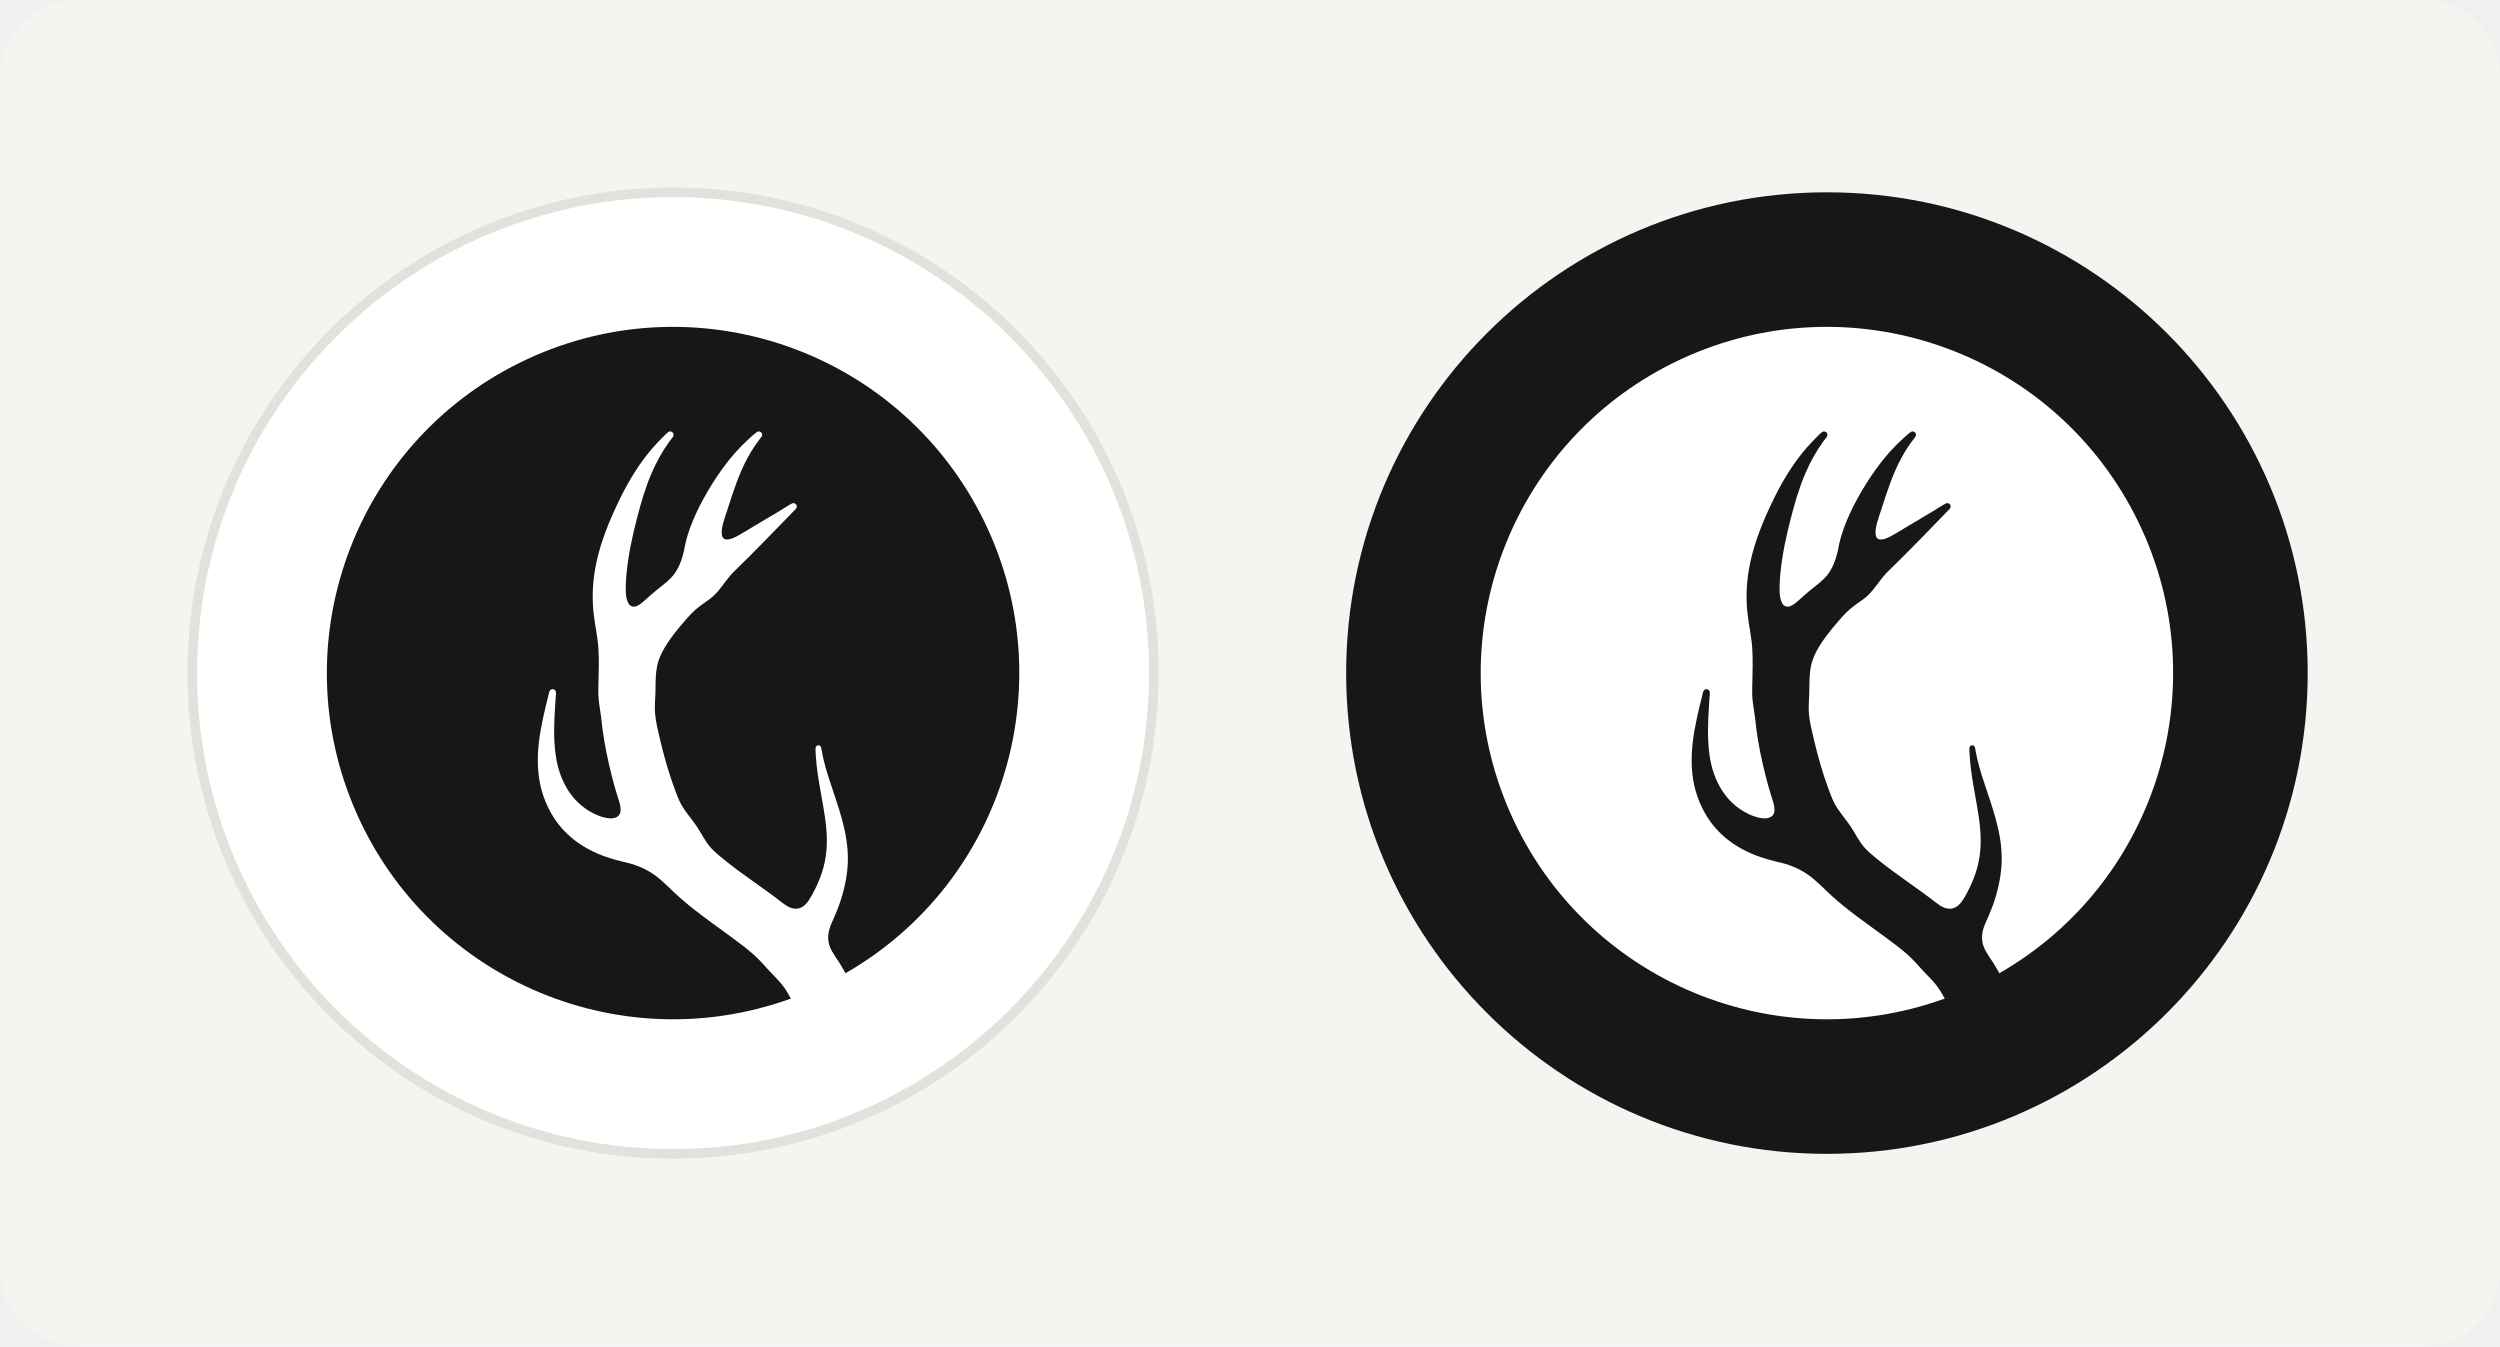
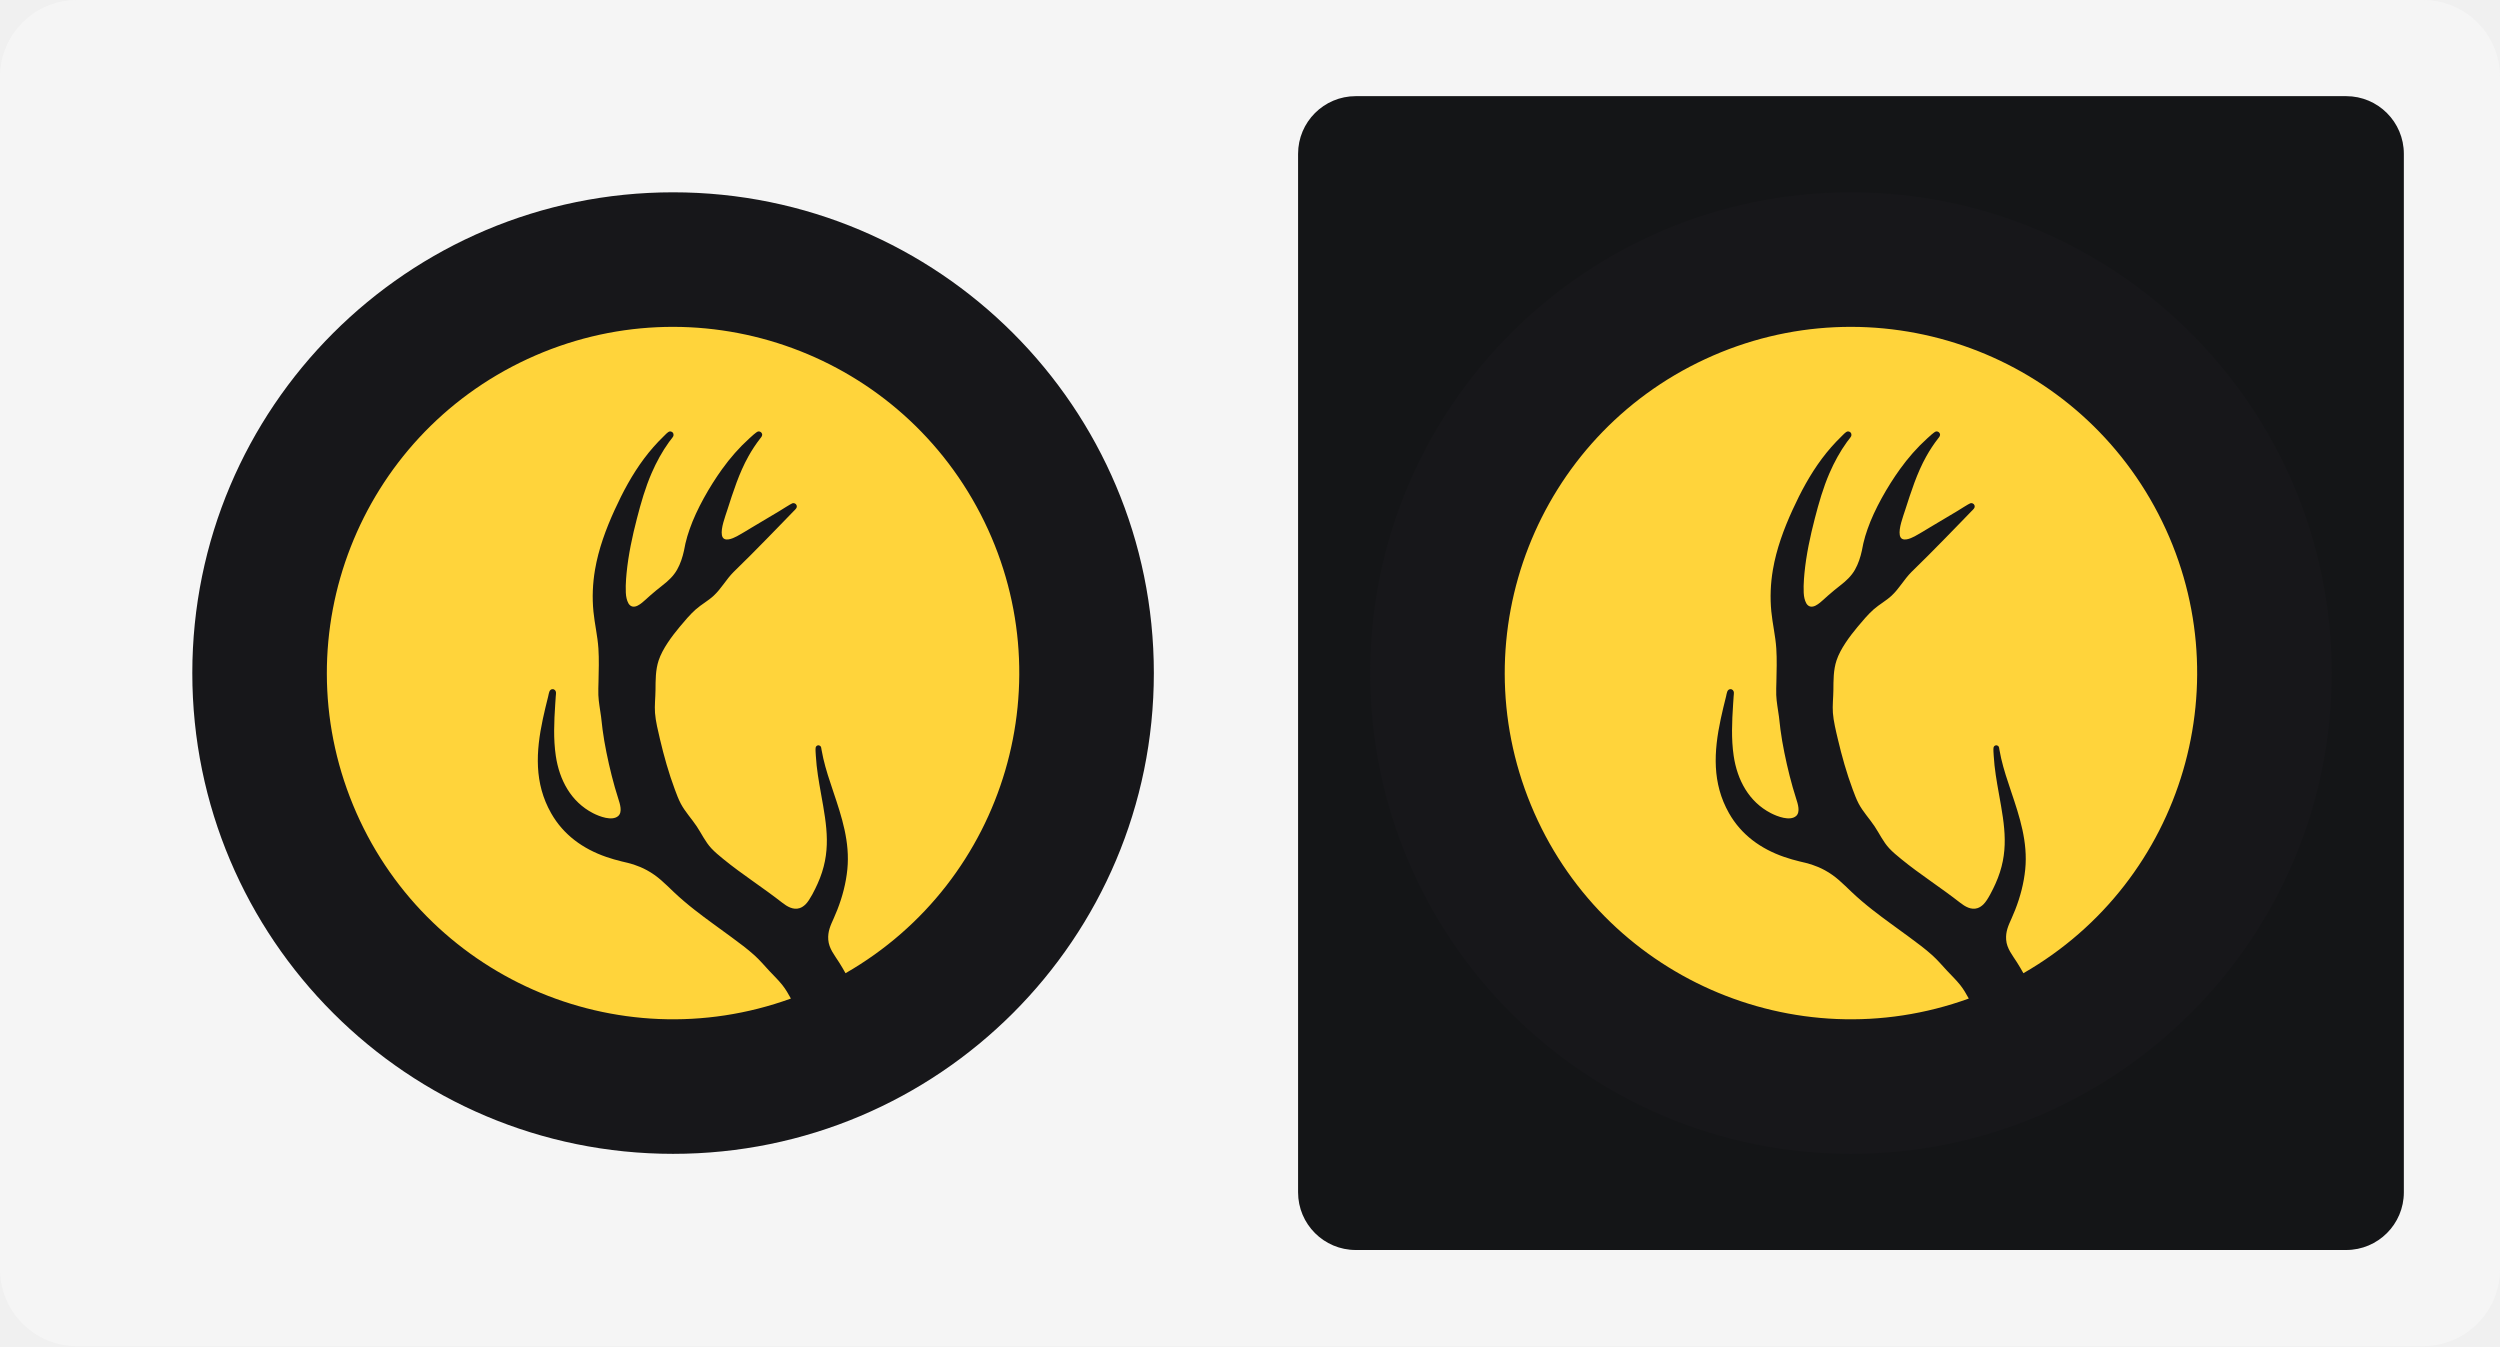
<svg xmlns="http://www.w3.org/2000/svg" viewBox="0 0 520 280" width="520" height="280">
-   <rect width="520" height="280" rx="16" fill="#F4F4F1" />
-   <circle cx="140" cy="140" r="100" fill="#FFFFFF" stroke="#E2E2DD" stroke-width="2" />
-   <path transform="translate(68 68) scale(0.28125) translate(0 0)" fill="#17171A" d="M383.53 477.97C382.03 475.26 380.46 472.59 378.8 469.97C375.45 464.69 371.24 459.71 370.77 453.19C370.33 447.07 372.41 442.7 374.84 437.3C375.75 435.27 376.62 433.21 377.44 431.12C381.22 421.5 383.87 411.42 384.89 401.11C386.87 380.94 380.84 362.53 374.5 343.73C371.75 335.58 368.99 327.41 367.06 319.01C366.59 316.97 366.17 314.91 365.82 312.84C365.64 311.82 365.66 310.34 364.6 309.75C364.04 309.44 363.47 309.28 362.84 309.52C362.08 309.8 361.65 310.3 361.45 311.07C361.18 312.07 361.51 316 361.58 317.25C362.12 326.75 363.78 336.14 365.46 345.5C369.78 369.61 373.38 388.54 362.84 411.88C360.97 416.01 357.16 423.93 354.01 427C352.74 428.24 351.3 429.28 349.6 429.84C344.87 431.38 340.34 428.64 336.75 425.83C329.71 420.34 322.44 415.17 315.17 410C307.69 404.67 300.2 399.32 293.1 393.49C290.06 391 286.95 388.46 284.27 385.57C279.82 380.78 277.07 374.73 273.47 369.33C269.68 363.66 264.91 358.6 261.7 352.56C259.92 349.19 258.59 345.53 257.26 341.97C252.76 329.9 249.26 317.42 246.31 304.89C244.91 298.95 243.07 291.48 242.64 285.47C242.24 279.89 242.94 274.28 243 268.7C243.08 261.25 242.96 253.79 245.33 246.63C248.16 238.07 255.07 228.82 260.82 221.91C264.4 217.61 268.62 212.58 272.8 208.89C276.97 205.21 281.95 202.57 286.04 198.77C291.66 193.56 295.28 186.71 300.69 181.3C304.9 177.09 309.2 172.97 313.4 168.75C321.42 160.71 329.34 152.57 337.24 144.42C339.89 141.69 342.53 138.95 345.18 136.22C346.34 135.03 348.06 133.78 347.34 131.87C346.89 130.69 345.49 130.04 344.3 130.41C343.2 130.75 336.17 135.26 334.59 136.21C327.84 140.27 321.06 144.28 314.29 148.3C310.61 150.48 306.99 152.81 303.22 154.82C300.05 156.51 293.12 159.66 292.1 153.94C291.2 148.88 294.5 140.39 296.1 135.4C300.45 121.88 304.78 108.13 311.74 95.68C314.32 91.05 317.21 86.65 320.47 82.47C321.3 81.4 322.28 80.39 321.74 78.9C321.71 78.82 321.36 78.19 321.16 78.02C320.44 77.44 319.63 77.09 318.7 77.39C317.36 77.82 313.62 81.34 312.41 82.44C304.85 89.28 298.16 96.95 292.22 105.22C283.08 117.94 273.41 134.76 268.27 149.52C267.06 152.99 265.95 156.53 265.14 160.12C264.74 161.87 264.46 163.66 264.08 165.41C263 170.32 261.45 175.15 258.97 179.54C256.32 184.21 252.53 187.76 248.32 191.01C245.04 193.56 241.83 196.21 238.7 198.96C236.82 200.62 235.04 202.39 233.07 203.95C231.2 205.43 228.54 207.33 226.01 206.8C223.22 206.22 222.21 203.13 221.6 200.72C220.47 196.23 221.13 186.97 221.6 182.19C222.93 168.44 225.83 154.93 229.29 141.58C232.23 130.21 235.47 118.83 240.16 108.04C243.67 99.96 247.88 92.24 253.03 85.08C253.65 84.22 256 81.43 256.22 80.67C256.54 79.57 256.25 78.21 255.14 77.63C254.56 77.34 254.02 77.19 253.38 77.34C252.06 77.64 249.97 80 248.96 80.98C243.71 86.07 238.88 91.58 234.5 97.44C225.74 109.16 218.83 122.1 212.77 135.38C206.33 149.49 200.89 164.2 198.27 179.54C196.53 189.75 196.1 200.12 197.1 210.44C197.99 219.61 200.18 228.59 200.78 237.8C201.31 246.03 201.02 254.29 200.85 262.52C200.78 265.75 200.62 269 200.74 272.23C200.95 277.58 202.04 282.82 202.73 288.12C203.16 291.35 203.43 294.6 203.86 297.83C204.6 303.45 205.58 309.04 206.7 314.6C209.05 326.21 211.9 337.75 215.52 349.03C216.63 352.51 218.77 358.78 215.42 361.71C210.89 365.67 201.49 362.03 196.81 359.62C180.42 351.17 171.9 334.99 169.27 317.25C167.41 304.7 168.01 291.9 168.83 279.29C168.96 277.23 169.1 275.17 169.24 273.11C169.3 272.25 169.46 271.32 169.42 270.46C169.36 269.07 168.35 267.86 166.87 267.89C164.29 267.96 164.13 271.25 163.67 273.11C162.28 278.69 160.89 284.26 159.7 289.88C154.53 314.09 153.2 337.37 165.81 359.62C174.91 375.67 189.37 386.01 206.59 391.97C210.36 393.27 214.19 394.37 218.07 395.31C221.02 396.02 224 396.64 226.89 397.6C230.25 398.72 233.49 400.08 236.6 401.77C244.81 406.21 249.87 411.62 256.48 417.88C261.4 422.55 266.59 426.94 271.93 431.12C280.88 438.15 290.2 444.66 299.35 451.43C305.06 455.65 310.85 459.91 316.13 464.67C320.07 468.22 323.48 472.27 327.08 476.15C330.35 479.65 333.85 482.98 336.83 486.74C339.27 489.82 341.27 493.26 343.14 496.71A256 256 0 1 1 383.53 477.97Z" />
-   <circle cx="380" cy="140" r="100" fill="#17171A" />
-   <path transform="translate(308 68) scale(0.28125) translate(0 0)" fill="#FFFFFF" d="M383.53 477.97C382.03 475.26 380.46 472.59 378.8 469.97C375.45 464.69 371.24 459.71 370.77 453.19C370.33 447.07 372.41 442.7 374.84 437.3C375.75 435.27 376.62 433.21 377.44 431.12C381.22 421.5 383.87 411.42 384.89 401.11C386.87 380.94 380.84 362.53 374.5 343.73C371.75 335.58 368.99 327.41 367.06 319.01C366.59 316.97 366.17 314.91 365.82 312.84C365.64 311.82 365.66 310.34 364.6 309.75C364.04 309.44 363.47 309.28 362.84 309.52C362.08 309.8 361.65 310.3 361.45 311.07C361.18 312.07 361.51 316 361.58 317.25C362.12 326.75 363.78 336.14 365.46 345.5C369.78 369.61 373.38 388.54 362.84 411.88C360.97 416.01 357.16 423.93 354.01 427C352.74 428.24 351.3 429.28 349.6 429.84C344.87 431.38 340.34 428.64 336.75 425.83C329.71 420.34 322.44 415.17 315.17 410C307.69 404.67 300.2 399.32 293.1 393.49C290.06 391 286.95 388.46 284.27 385.57C279.82 380.78 277.07 374.73 273.47 369.33C269.68 363.66 264.91 358.6 261.7 352.56C259.92 349.19 258.59 345.53 257.26 341.97C252.76 329.9 249.26 317.42 246.31 304.89C244.91 298.95 243.07 291.48 242.64 285.47C242.24 279.89 242.94 274.28 243 268.7C243.08 261.25 242.96 253.79 245.33 246.63C248.16 238.07 255.07 228.82 260.82 221.91C264.4 217.61 268.62 212.58 272.8 208.89C276.97 205.21 281.95 202.57 286.04 198.77C291.66 193.56 295.28 186.71 300.69 181.3C304.9 177.09 309.2 172.97 313.4 168.75C321.42 160.71 329.34 152.57 337.24 144.42C339.89 141.69 342.53 138.95 345.18 136.22C346.34 135.03 348.06 133.78 347.34 131.87C346.89 130.69 345.49 130.04 344.3 130.41C343.2 130.75 336.17 135.26 334.59 136.21C327.84 140.27 321.06 144.28 314.29 148.3C310.61 150.48 306.99 152.81 303.22 154.82C300.05 156.51 293.12 159.66 292.1 153.94C291.2 148.88 294.5 140.39 296.1 135.4C300.45 121.88 304.78 108.13 311.74 95.68C314.32 91.05 317.21 86.65 320.47 82.47C321.3 81.4 322.28 80.39 321.74 78.9C321.71 78.82 321.36 78.19 321.16 78.02C320.44 77.44 319.63 77.09 318.7 77.39C317.36 77.82 313.62 81.34 312.41 82.44C304.85 89.28 298.16 96.95 292.22 105.22C283.08 117.94 273.41 134.76 268.27 149.52C267.06 152.99 265.95 156.53 265.14 160.12C264.74 161.87 264.46 163.66 264.08 165.41C263 170.32 261.45 175.15 258.97 179.54C256.32 184.21 252.53 187.76 248.32 191.01C245.04 193.56 241.83 196.21 238.7 198.96C236.82 200.62 235.04 202.39 233.07 203.95C231.2 205.43 228.54 207.33 226.01 206.8C223.22 206.22 222.21 203.13 221.6 200.72C220.47 196.23 221.13 186.97 221.6 182.19C222.93 168.44 225.83 154.93 229.29 141.58C232.23 130.21 235.47 118.83 240.16 108.04C243.67 99.96 247.88 92.24 253.03 85.08C253.65 84.22 256 81.43 256.22 80.67C256.54 79.57 256.25 78.21 255.14 77.63C254.56 77.34 254.02 77.19 253.38 77.34C252.06 77.64 249.97 80 248.96 80.98C243.71 86.07 238.88 91.58 234.5 97.44C225.74 109.16 218.83 122.1 212.77 135.38C206.33 149.49 200.89 164.2 198.27 179.54C196.53 189.75 196.1 200.12 197.1 210.44C197.99 219.61 200.18 228.59 200.78 237.8C201.31 246.03 201.02 254.29 200.85 262.52C200.78 265.75 200.62 269 200.74 272.23C200.95 277.58 202.04 282.82 202.73 288.12C203.16 291.35 203.43 294.6 203.86 297.83C204.6 303.45 205.58 309.04 206.7 314.6C209.05 326.21 211.9 337.75 215.52 349.03C216.63 352.51 218.77 358.78 215.42 361.71C210.89 365.67 201.49 362.03 196.81 359.62C180.42 351.17 171.9 334.99 169.27 317.25C167.41 304.7 168.01 291.9 168.83 279.29C168.96 277.23 169.1 275.17 169.24 273.11C169.3 272.25 169.46 271.32 169.42 270.46C169.36 269.07 168.35 267.86 166.87 267.89C164.29 267.96 164.13 271.25 163.67 273.11C162.28 278.69 160.89 284.26 159.7 289.88C154.53 314.09 153.2 337.37 165.81 359.62C174.91 375.67 189.37 386.01 206.59 391.97C210.36 393.27 214.19 394.37 218.07 395.31C221.02 396.02 224 396.64 226.89 397.6C230.25 398.72 233.49 400.08 236.6 401.77C244.81 406.21 249.87 411.62 256.48 417.88C261.4 422.55 266.59 426.94 271.93 431.12C280.88 438.15 290.2 444.66 299.35 451.43C305.06 455.65 310.85 459.91 316.13 464.67C320.07 468.22 323.48 472.27 327.08 476.15C330.35 479.65 333.85 482.98 336.83 486.74C339.27 489.82 341.27 493.26 343.14 496.71A256 256 0 1 1 383.53 477.97Z" />
+   <rect width="520" height="280" rx="16" fill="#F5F5F5" />
+   <circle cx="140" cy="140" r="100" fill="#17171A" />
+   <g transform="translate(68 68) scale(0.28125) translate(0 0)">
+     <circle cx="256" cy="256" r="255" fill="#17171A" />
+     <path fill="#FFD43B" d="M383.53 477.97C382.03 475.26 380.46 472.59 378.8 469.97C375.45 464.69 371.24 459.71 370.77 453.19C370.33 447.07 372.41 442.7 374.84 437.3C375.75 435.27 376.62 433.21 377.44 431.12C381.22 421.5 383.87 411.42 384.89 401.11C386.87 380.94 380.84 362.53 374.5 343.73C371.75 335.58 368.99 327.41 367.06 319.01C366.59 316.97 366.17 314.91 365.82 312.84C365.64 311.82 365.66 310.34 364.6 309.75C364.04 309.44 363.47 309.28 362.84 309.52C362.08 309.8 361.65 310.3 361.45 311.07C361.18 312.07 361.51 316 361.58 317.25C362.12 326.75 363.78 336.14 365.46 345.5C369.78 369.61 373.38 388.54 362.84 411.88C360.97 416.01 357.16 423.93 354.01 427C352.74 428.24 351.3 429.28 349.6 429.84C344.87 431.38 340.34 428.64 336.75 425.83C329.71 420.34 322.44 415.17 315.17 410C307.69 404.67 300.2 399.32 293.1 393.49C290.06 391 286.95 388.46 284.27 385.57C279.82 380.78 277.07 374.73 273.47 369.33C269.68 363.66 264.91 358.6 261.7 352.56C259.92 349.19 258.59 345.53 257.26 341.97C252.76 329.9 249.26 317.42 246.31 304.89C244.91 298.95 243.07 291.48 242.64 285.47C242.24 279.89 242.94 274.28 243 268.7C243.08 261.25 242.96 253.79 245.33 246.63C248.16 238.07 255.07 228.82 260.82 221.91C264.4 217.61 268.62 212.58 272.8 208.89C276.97 205.21 281.95 202.57 286.04 198.77C291.66 193.56 295.28 186.71 300.69 181.3C304.9 177.09 309.2 172.97 313.4 168.75C321.42 160.71 329.34 152.57 337.24 144.42C339.89 141.69 342.53 138.95 345.18 136.22C346.34 135.03 348.06 133.78 347.34 131.87C346.89 130.69 345.49 130.04 344.3 130.41C343.2 130.75 336.17 135.26 334.59 136.21C327.84 140.27 321.06 144.28 314.29 148.3C310.61 150.48 306.99 152.81 303.22 154.82C300.05 156.51 293.12 159.66 292.1 153.94C291.2 148.88 294.5 140.39 296.1 135.4C300.45 121.88 304.78 108.13 311.74 95.68C314.32 91.05 317.21 86.65 320.47 82.47C321.3 81.4 322.28 80.39 321.74 78.9C321.71 78.82 321.36 78.19 321.16 78.02C320.44 77.44 319.63 77.09 318.7 77.39C317.36 77.82 313.62 81.34 312.41 82.44C304.85 89.28 298.16 96.95 292.22 105.22C283.08 117.94 273.41 134.76 268.27 149.52C267.06 152.99 265.95 156.53 265.14 160.12C264.74 161.87 264.46 163.66 264.08 165.41C263 170.32 261.45 175.15 258.97 179.54C256.32 184.21 252.53 187.76 248.32 191.01C245.04 193.56 241.83 196.21 238.7 198.96C236.82 200.62 235.04 202.39 233.07 203.95C231.2 205.43 228.54 207.33 226.01 206.8C223.22 206.22 222.21 203.13 221.6 200.72C220.47 196.23 221.13 186.97 221.6 182.19C222.93 168.44 225.83 154.93 229.29 141.58C232.23 130.21 235.47 118.83 240.16 108.04C243.67 99.96 247.88 92.24 253.03 85.08C253.65 84.22 256 81.43 256.22 80.67C256.54 79.57 256.25 78.21 255.14 77.63C254.56 77.34 254.02 77.19 253.38 77.34C252.06 77.64 249.97 80 248.96 80.98C243.71 86.07 238.88 91.58 234.5 97.44C225.74 109.16 218.83 122.1 212.77 135.38C206.33 149.49 200.89 164.2 198.27 179.54C196.53 189.75 196.1 200.12 197.1 210.44C197.99 219.61 200.18 228.59 200.78 237.8C201.31 246.03 201.02 254.29 200.85 262.52C200.78 265.75 200.62 269 200.74 272.23C200.95 277.58 202.04 282.82 202.73 288.12C203.16 291.35 203.43 294.6 203.86 297.83C204.6 303.45 205.58 309.04 206.7 314.6C209.05 326.21 211.9 337.75 215.52 349.03C216.63 352.51 218.77 358.78 215.42 361.71C210.89 365.67 201.49 362.03 196.81 359.62C180.42 351.17 171.9 334.99 169.27 317.25C167.41 304.7 168.01 291.9 168.83 279.29C168.96 277.23 169.1 275.17 169.24 273.11C169.3 272.25 169.46 271.32 169.42 270.46C169.36 269.07 168.35 267.86 166.87 267.89C164.29 267.96 164.13 271.25 163.67 273.11C162.28 278.69 160.89 284.26 159.7 289.88C154.53 314.09 153.2 337.37 165.81 359.62C174.91 375.67 189.37 386.01 206.59 391.97C210.36 393.27 214.19 394.37 218.07 395.31C221.02 396.02 224 396.64 226.89 397.6C230.25 398.72 233.49 400.08 236.6 401.77C244.81 406.21 249.87 411.62 256.48 417.88C261.4 422.55 266.59 426.94 271.93 431.12C280.88 438.15 290.2 444.66 299.35 451.43C305.06 455.65 310.85 459.91 316.13 464.67C320.07 468.22 323.48 472.27 327.08 476.15C330.35 479.65 333.85 482.98 336.83 486.74C339.27 489.82 341.27 493.26 343.14 496.71A256 256 0 1 1 383.53 477.97Z" />
+   </g>
+   <rect x="270" y="20" width="230" height="240" rx="12" fill="#141517" />
+   <circle cx="385" cy="140" r="100" fill="#17171A" />
+   <g transform="translate(313 68) scale(0.28125) translate(0 0)">
+     <circle cx="256" cy="256" r="255" fill="#17171A" />
+     <path fill="#FFD43B" d="M383.53 477.97C382.03 475.26 380.46 472.59 378.8 469.97C375.45 464.69 371.24 459.71 370.77 453.19C370.33 447.07 372.41 442.7 374.84 437.3C375.75 435.27 376.62 433.21 377.44 431.12C381.22 421.5 383.87 411.42 384.89 401.11C386.87 380.94 380.84 362.53 374.5 343.73C371.75 335.58 368.99 327.41 367.06 319.01C366.59 316.97 366.17 314.91 365.82 312.84C365.64 311.82 365.66 310.34 364.6 309.75C364.04 309.44 363.47 309.28 362.84 309.52C362.08 309.8 361.65 310.3 361.45 311.07C361.18 312.07 361.51 316 361.58 317.25C362.12 326.75 363.78 336.14 365.46 345.5C369.78 369.61 373.38 388.54 362.84 411.88C360.97 416.01 357.16 423.93 354.01 427C352.74 428.24 351.3 429.28 349.6 429.84C344.87 431.38 340.34 428.64 336.75 425.83C329.71 420.34 322.44 415.17 315.17 410C307.69 404.67 300.2 399.32 293.1 393.49C290.06 391 286.95 388.46 284.27 385.57C279.82 380.78 277.07 374.73 273.47 369.33C269.68 363.66 264.91 358.6 261.7 352.56C259.92 349.19 258.59 345.53 257.26 341.97C252.76 329.9 249.26 317.42 246.31 304.89C244.91 298.95 243.07 291.48 242.64 285.47C242.24 279.89 242.94 274.28 243 268.7C243.08 261.25 242.96 253.79 245.33 246.63C248.16 238.07 255.07 228.82 260.82 221.91C264.4 217.61 268.62 212.58 272.8 208.89C276.97 205.21 281.95 202.57 286.04 198.77C291.66 193.56 295.28 186.71 300.69 181.3C304.9 177.09 309.2 172.97 313.4 168.75C321.42 160.71 329.34 152.57 337.24 144.42C339.89 141.69 342.53 138.95 345.18 136.22C346.34 135.03 348.06 133.78 347.34 131.87C346.89 130.69 345.49 130.04 344.3 130.41C343.2 130.75 336.17 135.26 334.59 136.21C327.84 140.27 321.06 144.28 314.29 148.3C310.61 150.48 306.99 152.81 303.22 154.82C300.05 156.51 293.12 159.66 292.1 153.94C291.2 148.88 294.5 140.39 296.1 135.4C300.45 121.88 304.78 108.13 311.74 95.68C314.32 91.05 317.21 86.65 320.47 82.47C321.3 81.4 322.28 80.39 321.74 78.9C321.71 78.82 321.36 78.19 321.16 78.02C320.44 77.44 319.63 77.09 318.7 77.39C317.36 77.82 313.62 81.34 312.41 82.44C304.85 89.28 298.16 96.95 292.22 105.22C283.08 117.94 273.41 134.76 268.27 149.52C267.06 152.99 265.95 156.53 265.14 160.12C264.74 161.87 264.46 163.66 264.08 165.41C263 170.32 261.45 175.15 258.97 179.54C256.32 184.21 252.53 187.76 248.32 191.01C245.04 193.56 241.83 196.21 238.7 198.96C236.82 200.62 235.04 202.39 233.07 203.95C231.2 205.43 228.54 207.33 226.01 206.8C223.22 206.22 222.21 203.13 221.6 200.72C220.47 196.23 221.13 186.97 221.6 182.19C222.93 168.44 225.83 154.93 229.29 141.58C232.23 130.21 235.47 118.83 240.16 108.04C243.67 99.96 247.88 92.24 253.03 85.08C253.65 84.22 256 81.43 256.22 80.67C256.54 79.57 256.25 78.21 255.14 77.63C254.56 77.34 254.02 77.19 253.38 77.34C252.06 77.64 249.97 80 248.96 80.98C243.71 86.07 238.88 91.58 234.5 97.44C225.74 109.16 218.83 122.1 212.77 135.38C206.33 149.49 200.89 164.2 198.27 179.54C196.53 189.75 196.1 200.12 197.1 210.44C197.99 219.61 200.18 228.59 200.78 237.8C201.31 246.03 201.02 254.29 200.85 262.52C200.78 265.75 200.62 269 200.74 272.23C200.95 277.58 202.04 282.82 202.73 288.12C203.16 291.35 203.43 294.6 203.86 297.83C204.6 303.45 205.58 309.04 206.7 314.6C209.05 326.21 211.9 337.75 215.52 349.03C216.63 352.51 218.77 358.78 215.42 361.71C210.89 365.67 201.49 362.03 196.81 359.62C180.42 351.17 171.9 334.99 169.27 317.25C167.41 304.7 168.01 291.9 168.83 279.29C168.96 277.23 169.1 275.17 169.24 273.11C169.3 272.25 169.46 271.32 169.42 270.46C169.36 269.07 168.35 267.86 166.87 267.89C164.29 267.96 164.13 271.25 163.67 273.11C162.28 278.69 160.89 284.26 159.7 289.88C154.53 314.09 153.2 337.37 165.81 359.62C174.91 375.67 189.37 386.01 206.59 391.97C210.36 393.27 214.19 394.37 218.07 395.31C221.02 396.02 224 396.64 226.89 397.6C230.25 398.72 233.49 400.08 236.6 401.77C244.81 406.21 249.87 411.62 256.48 417.88C261.4 422.55 266.59 426.94 271.93 431.12C280.88 438.15 290.2 444.66 299.35 451.43C305.06 455.65 310.85 459.91 316.13 464.67C320.07 468.22 323.48 472.27 327.08 476.15C330.35 479.65 333.85 482.98 336.83 486.74C339.27 489.82 341.27 493.26 343.14 496.71A256 256 0 1 1 383.53 477.97Z" />
+   </g>
</svg>
